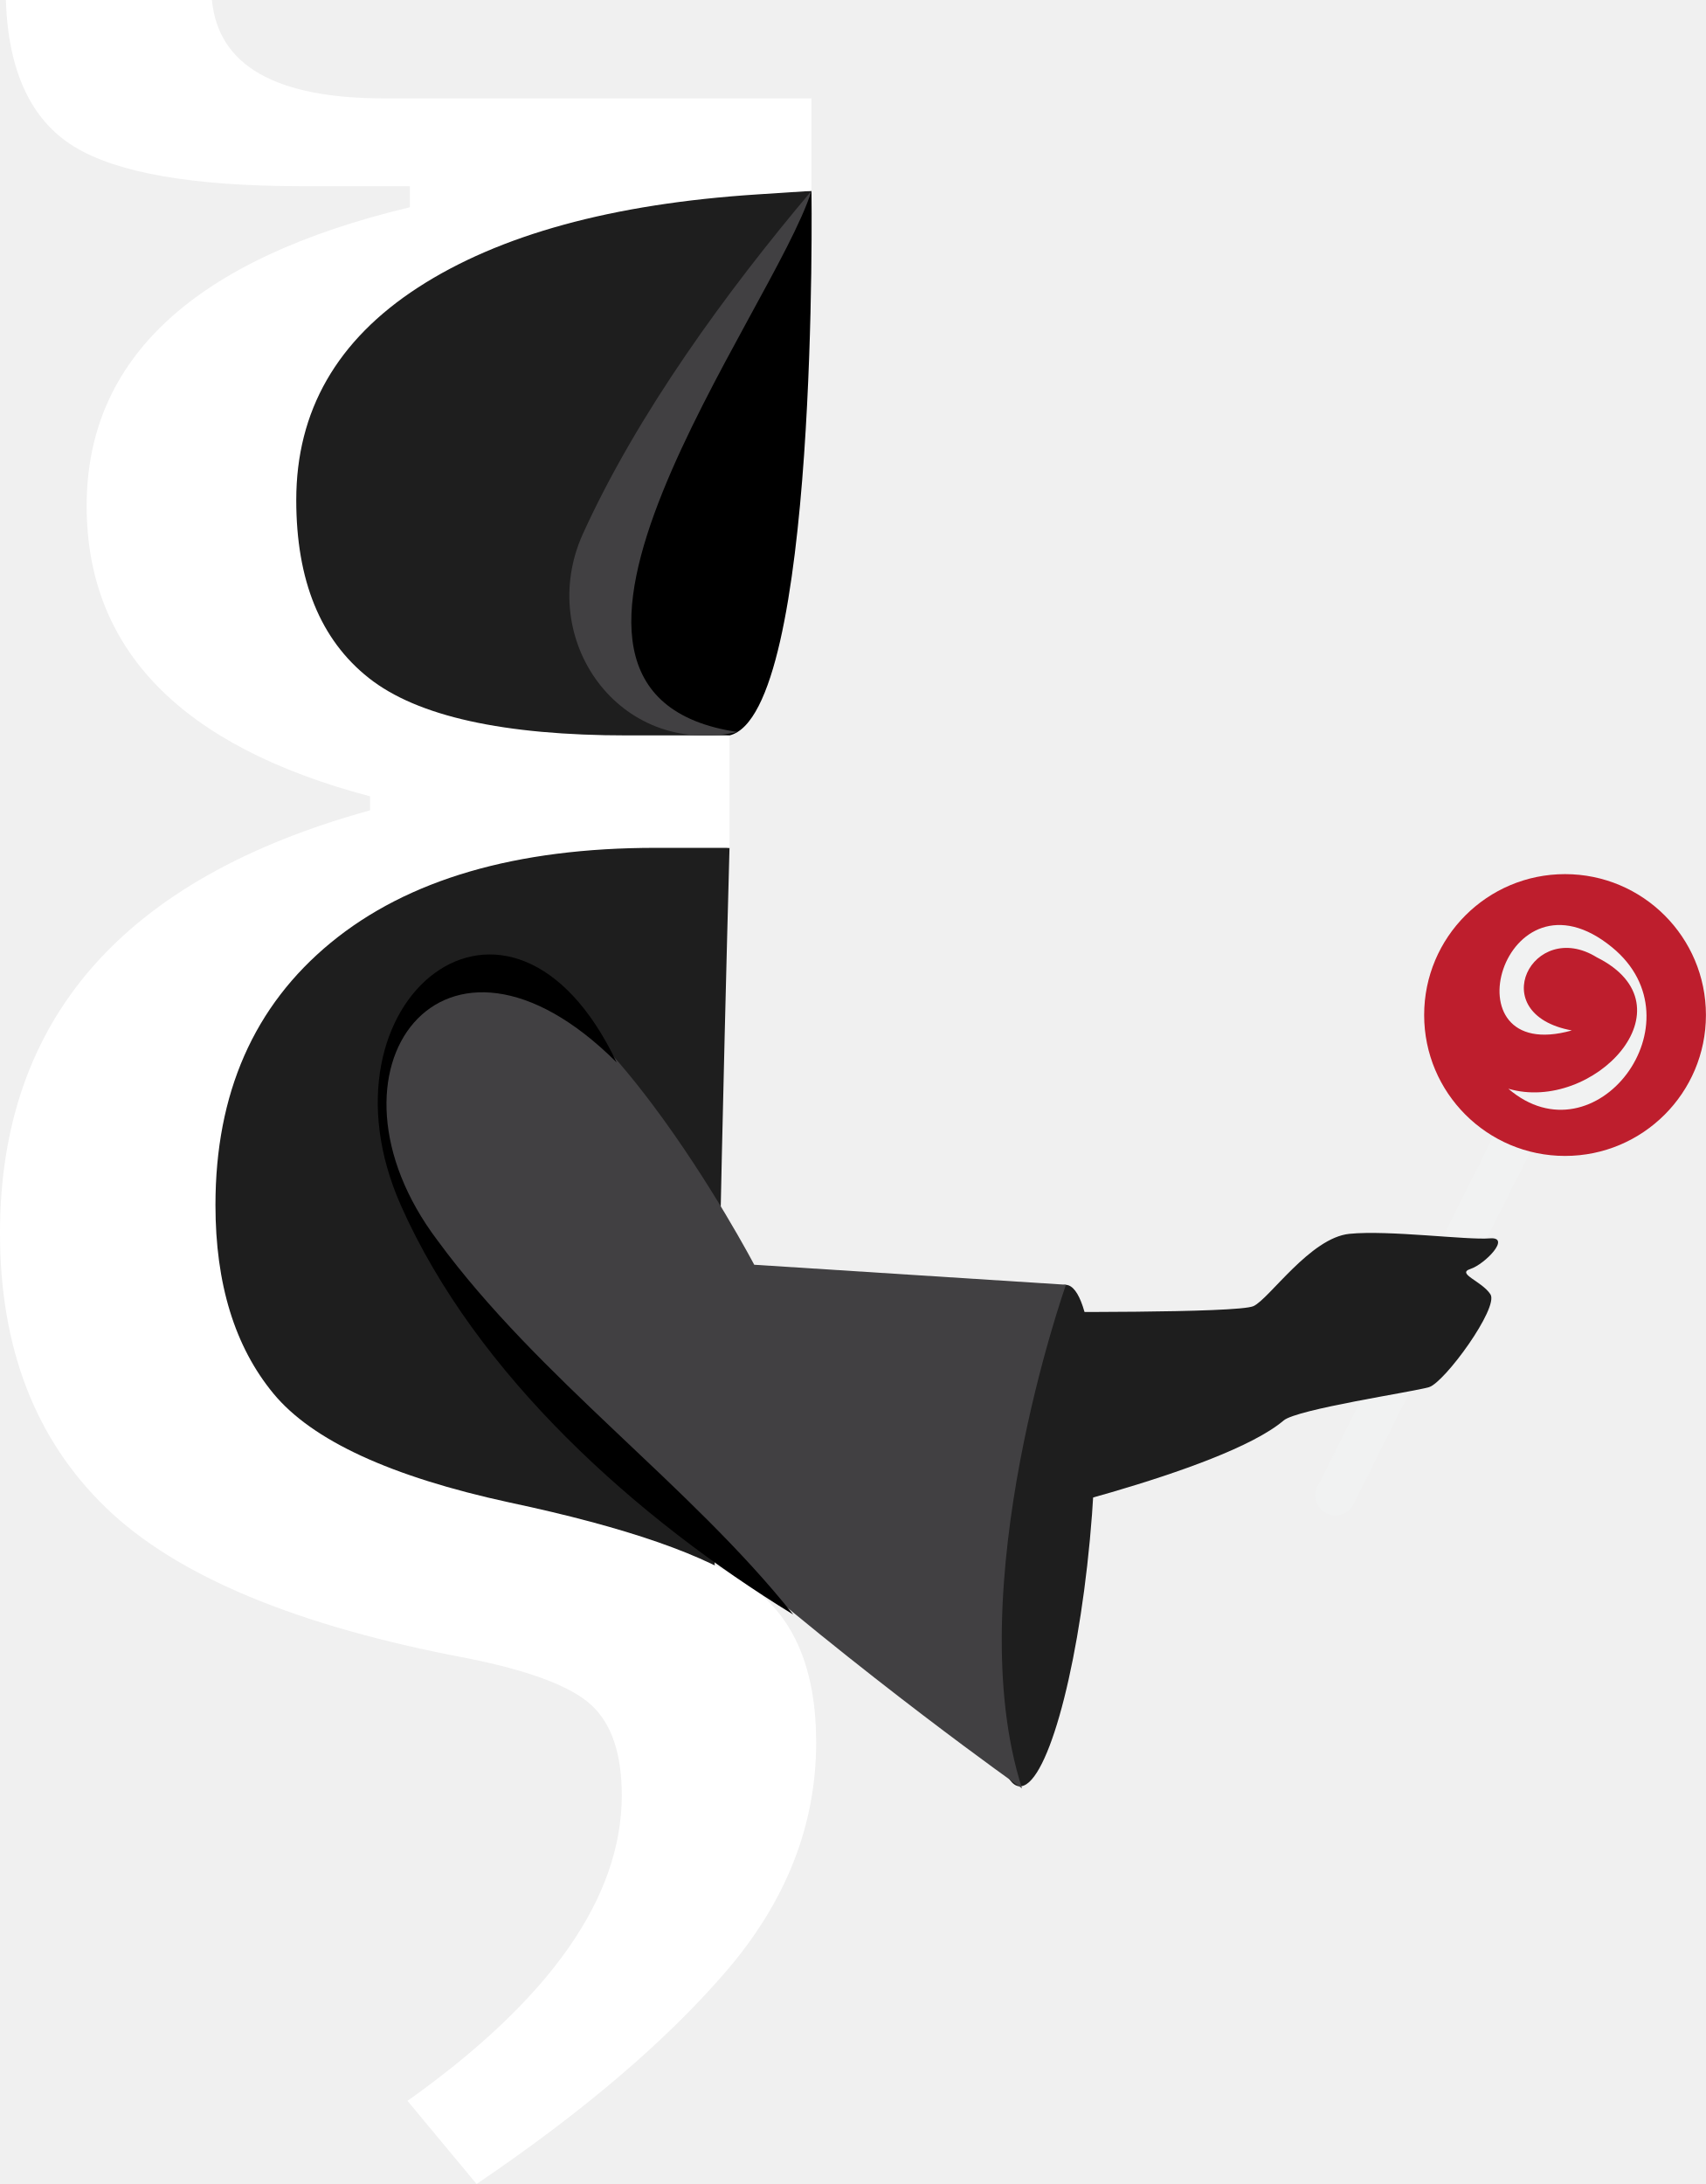
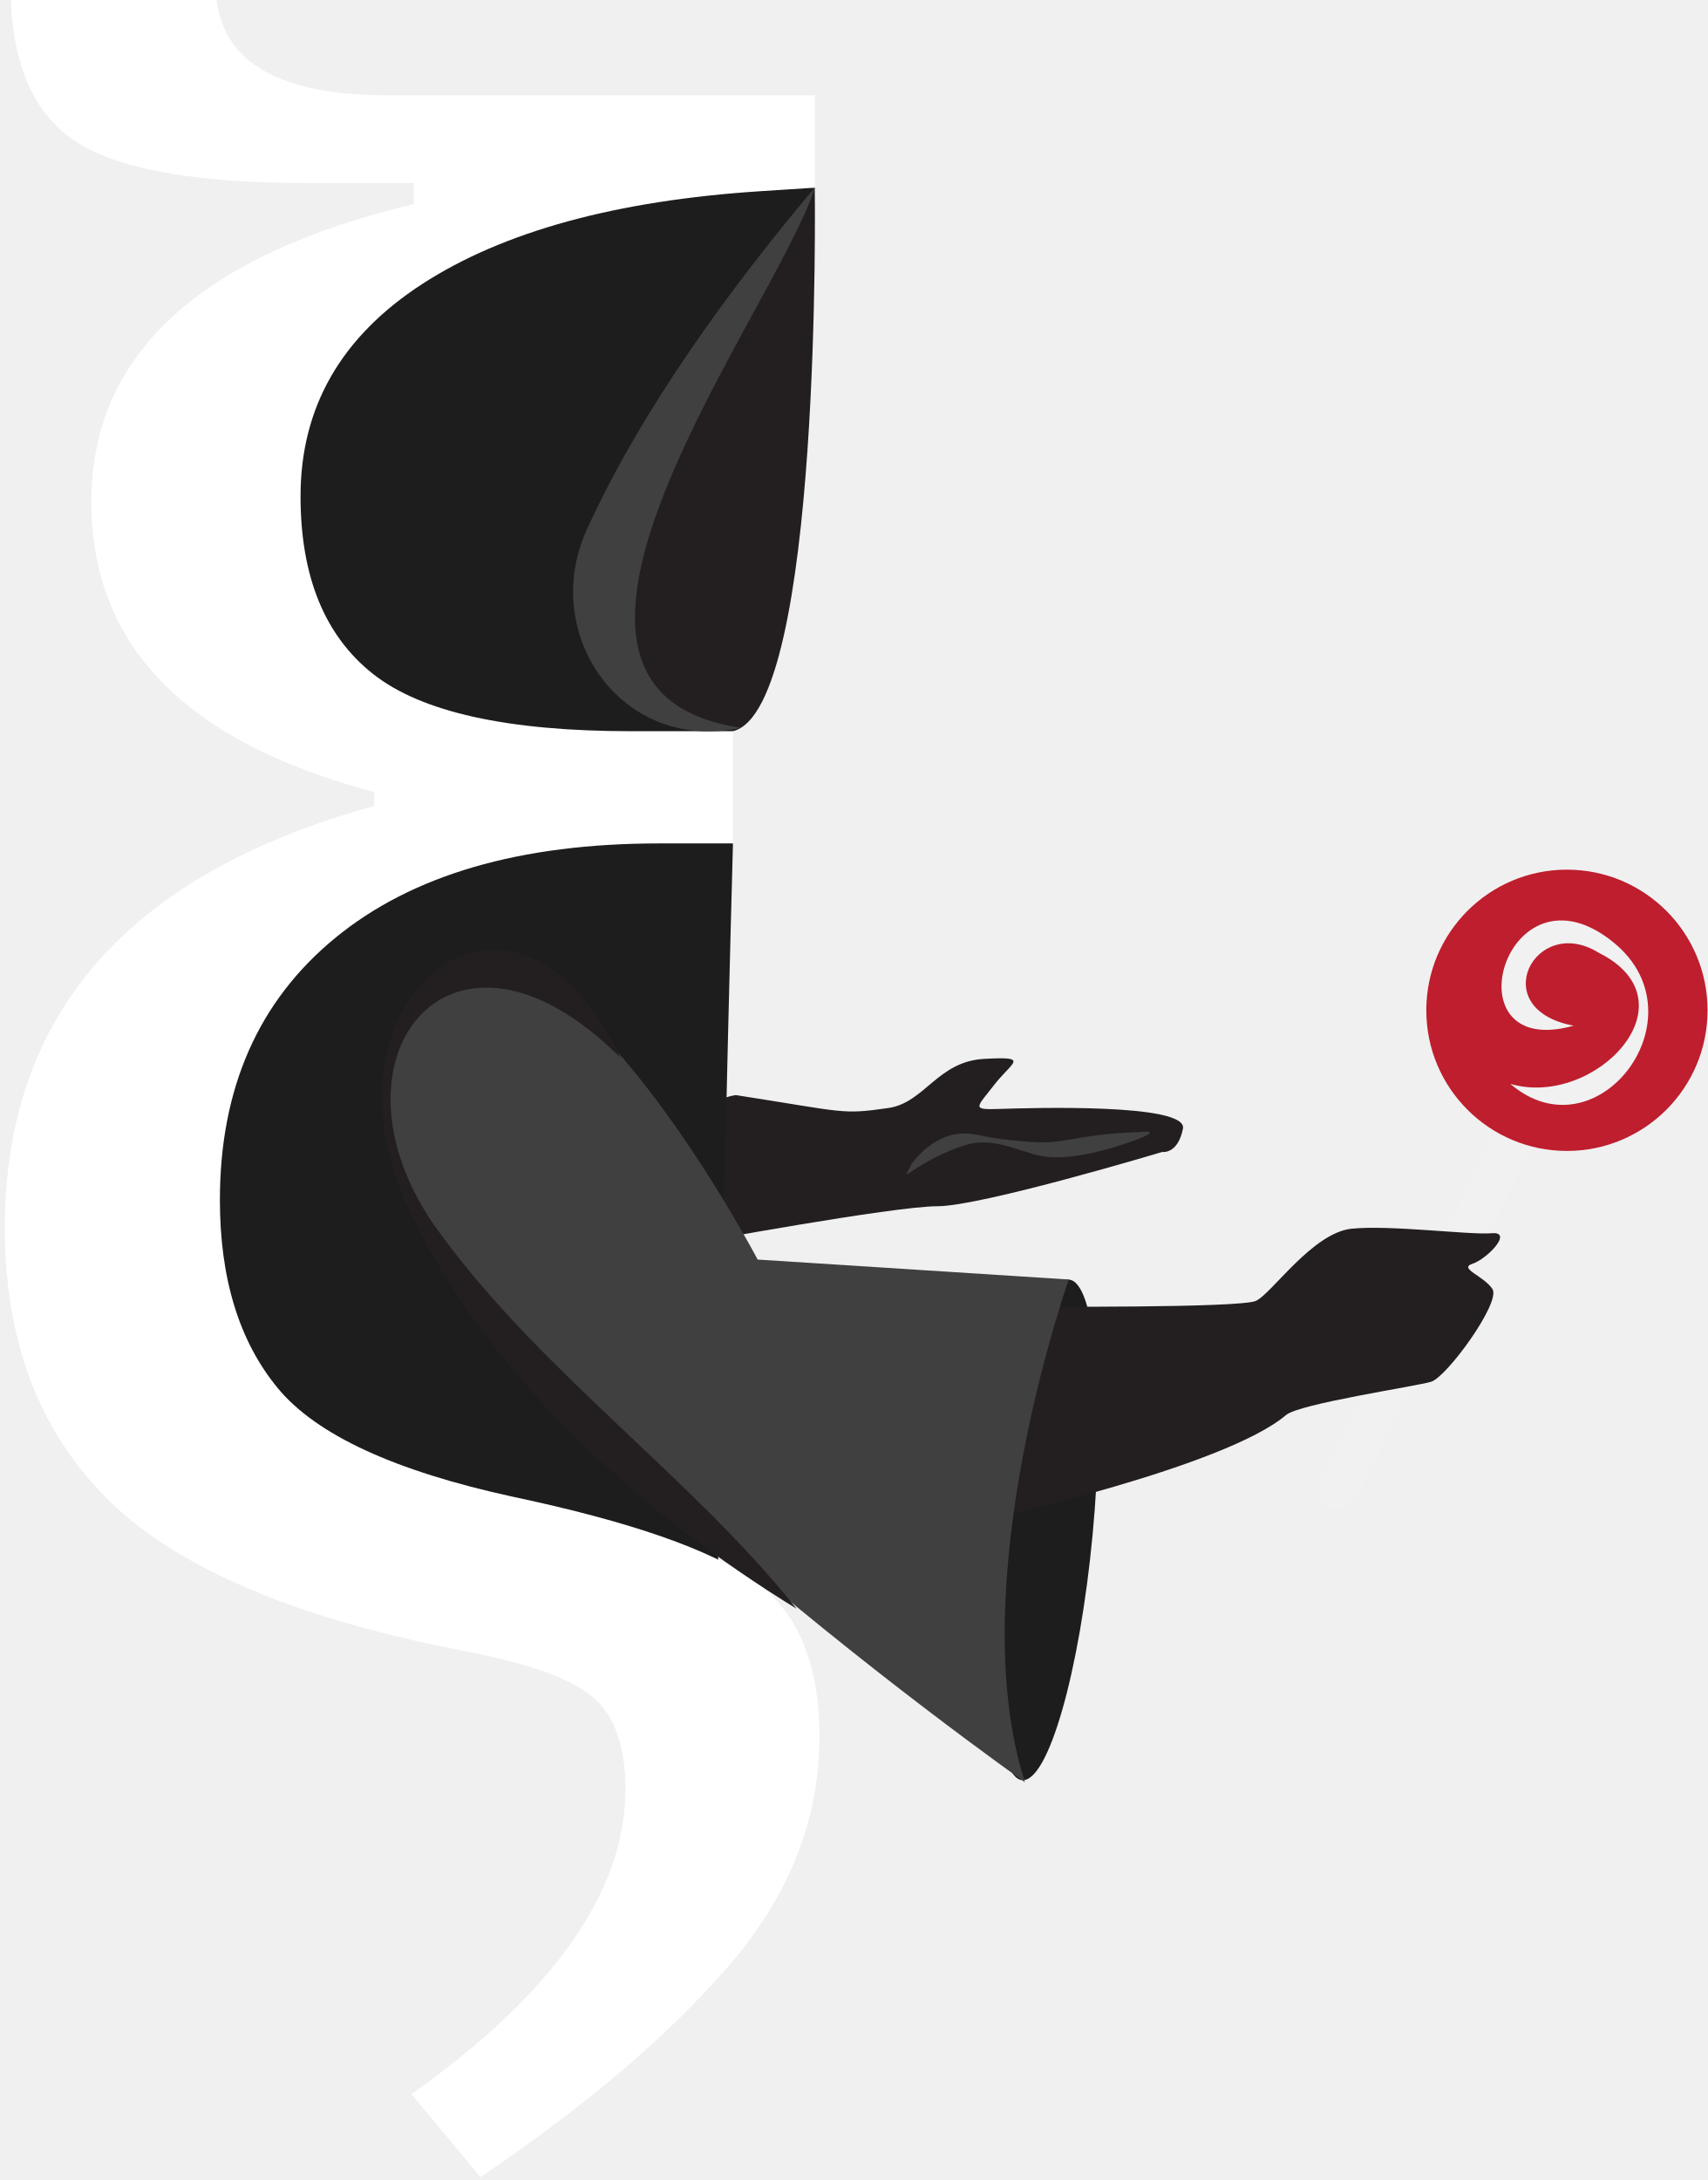
- <svg xmlns="http://www.w3.org/2000/svg" version="1.1" id="Layer_1" x="0px" y="0px" width="213.41px" height="273.193px" viewBox="0 0 213.41 273.193" enable-background="new 0 0 213.41 273.193" xml:space="preserve">
-   <path d="M101.514,23.877c0,0,0.948,65.403-10.254,68.115C67.663,97.705,52.676,57.882,101.514,23.877z" />
-   <path fill="#1E1E1E" d="M101.514,23.877c0,0-14.532,27.763-23.084,39.765C62.352,86.205,91.26,91.992,91.26,91.992 s-37.241,9.879-50.241-3.787S24.676,22.215,101.514,23.877z" />
-   <path fill="#1E1E1E" d="M91.26,106.055c0,0-1.908,69.15-1.908,99.276c0,0-57.333-2.459-68.333-30.459S24.167,96.237,91.26,106.055z" />
+ <svg xmlns="http://www.w3.org/2000/svg" version="1.1" id="Layer_1" x="0px" y="0px" width="214.018px" height="273.193px" viewBox="0 0 214.018 273.193" enable-background="new 0 0 214.018 273.193" xml:space="preserve">
+   <path fill="#231F20" d="M102.121,23.517c0,0,0.948,65.403-10.254,68.115C68.271,97.345,53.283,57.522,102.121,23.517z" />
+   <path fill="#231F20" d="M92.23,137.235c13.839,2.152,13.186,2.466,19.112,1.619c4.535-0.648,6.154-5.831,11.984-6.155 c5.83-0.323,3.564,0.325,1.296,3.24s-2.916,3.149,0.647,3.032s23.646-0.766,22.998,2.475c-0.648,3.239-2.592,2.914-2.592,2.914 s-22.674,6.803-28.18,6.803s-30.876,4.682-30.876,4.682S83.16,138.53,92.23,137.235z" />
+   <path fill="#1D1D1D" d="M102.121,23.517c0,0-14.532,27.763-23.084,39.765c-16.078,22.563,12.83,28.351,12.83,28.351 s-37.241,9.879-50.241-3.787S25.283,21.856,102.121,23.517z" />
+   <path fill="#1D1D1D" d="M91.867,105.695c0,0-1.908,69.15-1.908,99.276c0,0-57.333-2.459-68.333-30.459S24.774,95.878,91.867,105.695 z" />
  <g>
-     <path fill="#F1F2F2" d="M167.229,189.563c-0.432,0.03-0.878-0.051-1.294-0.261c-1.233-0.618-1.732-2.121-1.112-3.354l22.895-45.614 c0.618-1.234,2.121-1.734,3.355-1.113c1.233,0.619,1.732,2.122,1.112,3.355L169.29,188.19 C168.88,189.009,168.08,189.504,167.229,189.563z" />
+     <path fill="#F1F1F2" d="M167.836,189.204c-0.432,0.031-0.878-0.051-1.294-0.26c-1.233-0.619-1.732-2.122-1.112-3.355l22.895-45.614 c0.618-1.234,2.121-1.733,3.355-1.113c1.233,0.619,1.732,2.122,1.112,3.355l-22.895,45.614 C169.487,188.649,168.688,189.144,167.836,189.204z" />
  </g>
-   <ellipse transform="matrix(-0.9956 -0.0935 0.0935 -0.9956 242.3461 395.5091)" fill="#1E1E1E" cx="130.437" cy="192.078" rx="5.923" ry="31.501" />
-   <path fill="#1E1E1E" d="M183.953,158.729c1.809-0.592,5.172-4.06,2.4-3.824s-12.648-1.06-17.542-0.567s-10.019,8.13-11.999,9.041 c-1.98,0.912-27.99,0.72-27.99,0.72l-5.578,26.647c0,0,29.641-6.52,37.339-13.061c1.665-1.416,16.204-3.578,18.176-4.165 c1.97-0.587,8.777-9.96,7.692-11.62C185.367,160.24,182.146,159.322,183.953,158.729z" />
+   <ellipse transform="matrix(-0.9956 -0.0935 0.0935 -0.9956 243.5919 394.8483)" fill="#1D1D1D" cx="131.044" cy="191.719" rx="5.923" ry="31.5" />
+   <path fill="#404041" d="M113.602,147.038c0.271-0.246,0.488-0.965,0.725-1.286c0.299-0.407,0.632-0.788,0.991-1.144 c0.996-0.982,2.229-1.818,3.564-2.261c1.46-0.482,2.872-0.298,4.34,0.017c1.585,0.341,3.198,0.502,4.81,0.646 c1.424,0.127,2.824,0.234,4.248,0.064c1.575-0.188,3.129-0.529,4.701-0.735c1.36-0.177,2.729-0.313,4.098-0.395 c0.533-0.031,1.066-0.055,1.6-0.065c0.219-0.004,1.23-0.149,1.41,0.02c0.276,0.256-1.703,0.94-1.94,1.029 c-1.312,0.491-2.653,0.9-4.011,1.248c-2.725,0.697-5.926,1.277-8.68,0.444c-2.859-0.864-5.559-2.06-8.58-1.087 c-2.51,0.809-4.863,2.041-7.03,3.538C113.754,147.135,113.699,147.103,113.602,147.038z" />
+   <path fill="#231F20" d="M184.561,158.37c1.809-0.592,5.172-4.059,2.4-3.824c-2.771,0.235-12.648-1.06-17.542-0.568 c-4.894,0.492-10.019,8.131-11.999,9.042c-1.98,0.912-27.99,0.72-27.99,0.72l-5.578,26.646c0,0,29.641-6.519,37.339-13.06 c1.665-1.415,16.204-3.579,18.176-4.165c1.97-0.588,8.777-9.959,7.692-11.62C185.975,159.881,182.753,158.962,184.561,158.37z" />
  <g>
-     <path fill="#FFFFFF" d="M50.977,262.793c17.871-12.696,26.807-25.44,26.807-38.232c0-5.178-1.271-8.936-3.809-11.279 c-2.541-2.344-7.716-4.296-15.527-5.859c-21.291-4.003-36.354-10.277-45.19-18.823C4.417,180.055,0,168.604,0,154.248 c0-26.756,15.429-44.385,46.289-52.881v-1.758C22.655,93.361,10.84,81.251,10.84,63.281c0-18.457,13.477-30.908,40.43-37.354 v-2.637H37.793c-13.673,0-23.195-1.659-28.564-4.98C3.856,14.992,1.025,8.888,0.732,0h25.781 c0.78,8.203,7.958,12.305,21.533,12.305h53.467v11.572l-6.738,0.439c-18.164,1.172-32.325,5.054-42.48,11.646 c-10.158,6.592-15.234,15.454-15.234,26.587c0,10.06,3.026,17.482,9.082,22.266c6.054,4.786,16.846,7.178,32.373,7.178H91.26 v14.062h-9.229c-17.482,0-31.032,3.955-40.649,11.865c-9.62,7.91-14.429,18.849-14.429,32.812c0,9.865,2.417,17.725,7.251,23.584 s14.671,10.4,29.517,13.623c14.745,3.127,24.829,6.643,30.249,10.547c5.42,3.907,8.13,10.4,8.13,19.482 c0,10.35-3.761,19.896-11.279,28.638c-7.521,8.739-17.921,17.601-31.201,26.587L50.977,262.793z" />
+     <path fill="#FFFFFF" d="M51.584,262.433c17.871-12.696,26.807-25.44,26.807-38.232c0-5.177-1.271-8.936-3.809-11.279 c-2.541-2.344-7.716-4.296-15.527-5.859c-21.291-4.003-36.354-10.276-45.19-18.823c-8.839-8.544-13.257-19.995-13.257-34.351 c0-26.756,15.429-44.385,46.289-52.881V99.25c-23.634-6.249-35.449-18.358-35.449-36.328c0-18.457,13.477-30.908,40.43-37.354 v-2.637H38.4c-13.673,0-23.195-1.659-28.564-4.98C4.464,14.632,1.633,8.528,1.34-0.36h25.781 c0.78,8.203,7.958,12.305,21.533,12.305h53.467v11.572l-6.738,0.439c-18.164,1.172-32.325,5.054-42.48,11.646 c-10.158,6.592-15.234,15.454-15.234,26.587c0,10.06,3.026,17.482,9.082,22.266c6.054,4.786,16.846,7.178,32.373,7.178h12.744 v14.062h-9.229c-17.482,0-31.032,3.955-40.649,11.865c-9.62,7.91-14.429,18.849-14.429,32.812c0,9.864,2.417,17.725,7.251,23.584 s14.671,10.4,29.517,13.623c14.745,3.126,24.829,6.642,30.249,10.547c5.42,3.907,8.13,10.4,8.13,19.482 c0,10.351-3.761,19.896-11.279,28.638c-7.521,8.738-17.921,17.602-31.201,26.587L51.584,262.433z" />
  </g>
-   <path fill="#414042" d="M47.852,136.597c0,0,1.5-20.892,16-14.892c6.085,2.518,12.435,9.351,17.755,16.434 c7.357,9.794,12.745,20.066,12.745,20.066l39,2.5c0,0-13.5,38-5.5,63c0,0-79.5-56-80-84" />
-   <path d="M77.15,132.905c-21.718-21.662-38.484,0.992-22.415,22.263c12.688,17.311,31.564,30.548,44.497,46.796 c-19.504-11.958-39.623-29.878-49.074-51.163C38.731,125.065,63.861,104.949,77.15,132.905z" />
-   <path fill="#414042" d="M101.514,23.877c-4.725,15.137-41.887,62.866-9.249,67.687c-14.91,3.244-25.24-11.681-19.365-24.744 C79.745,51.723,90.971,36.367,101.514,23.877z" />
-   <circle fill="#BE1E2D" cx="195.785" cy="126.968" r="17.625" />
-   <path fill="#F1F2F2" d="M188.693,136.189c10.559,3.092,23.375-10.278,11.068-16.437c-7.975-4.943-14.244,7.095-3.128,9.144 c-15.994,4.5-8.538-21.52,5.037-10.398C213.022,127.798,199.551,145.512,188.693,136.189z" />
+   <path fill="#404041" d="M48.459,136.237c0,0,1.5-20.892,16-14.892c6.085,2.518,12.435,9.351,17.755,16.435 c7.357,9.794,12.745,20.065,12.745,20.065l39,2.5c0,0-13.5,38-5.5,63c0,0-79.5-56-80-84" />
+   <path fill="#231F20" d="M77.757,132.545c-21.718-21.662-38.484,0.992-22.415,22.263c12.688,17.311,31.564,30.548,44.497,46.796 c-19.504-11.958-39.623-29.879-49.074-51.163C39.338,124.706,64.469,104.589,77.757,132.545z" />
+   <path fill="#404041" d="M102.121,23.517c-4.725,15.137-41.887,62.866-9.249,67.687c-14.91,3.244-25.24-11.681-19.365-24.744 C80.352,51.363,91.578,36.008,102.121,23.517z" />
+   <circle fill="#BE1E2D" cx="196.392" cy="126.608" r="17.625" />
+   <path fill="#F1F1F2" d="M189.301,135.829c10.559,3.093,23.375-10.278,11.068-16.437c-7.975-4.943-14.244,7.095-3.128,9.144 c-15.994,4.5-8.538-21.52,5.037-10.398C213.63,127.438,200.158,145.152,189.301,135.829z" />
</svg>
